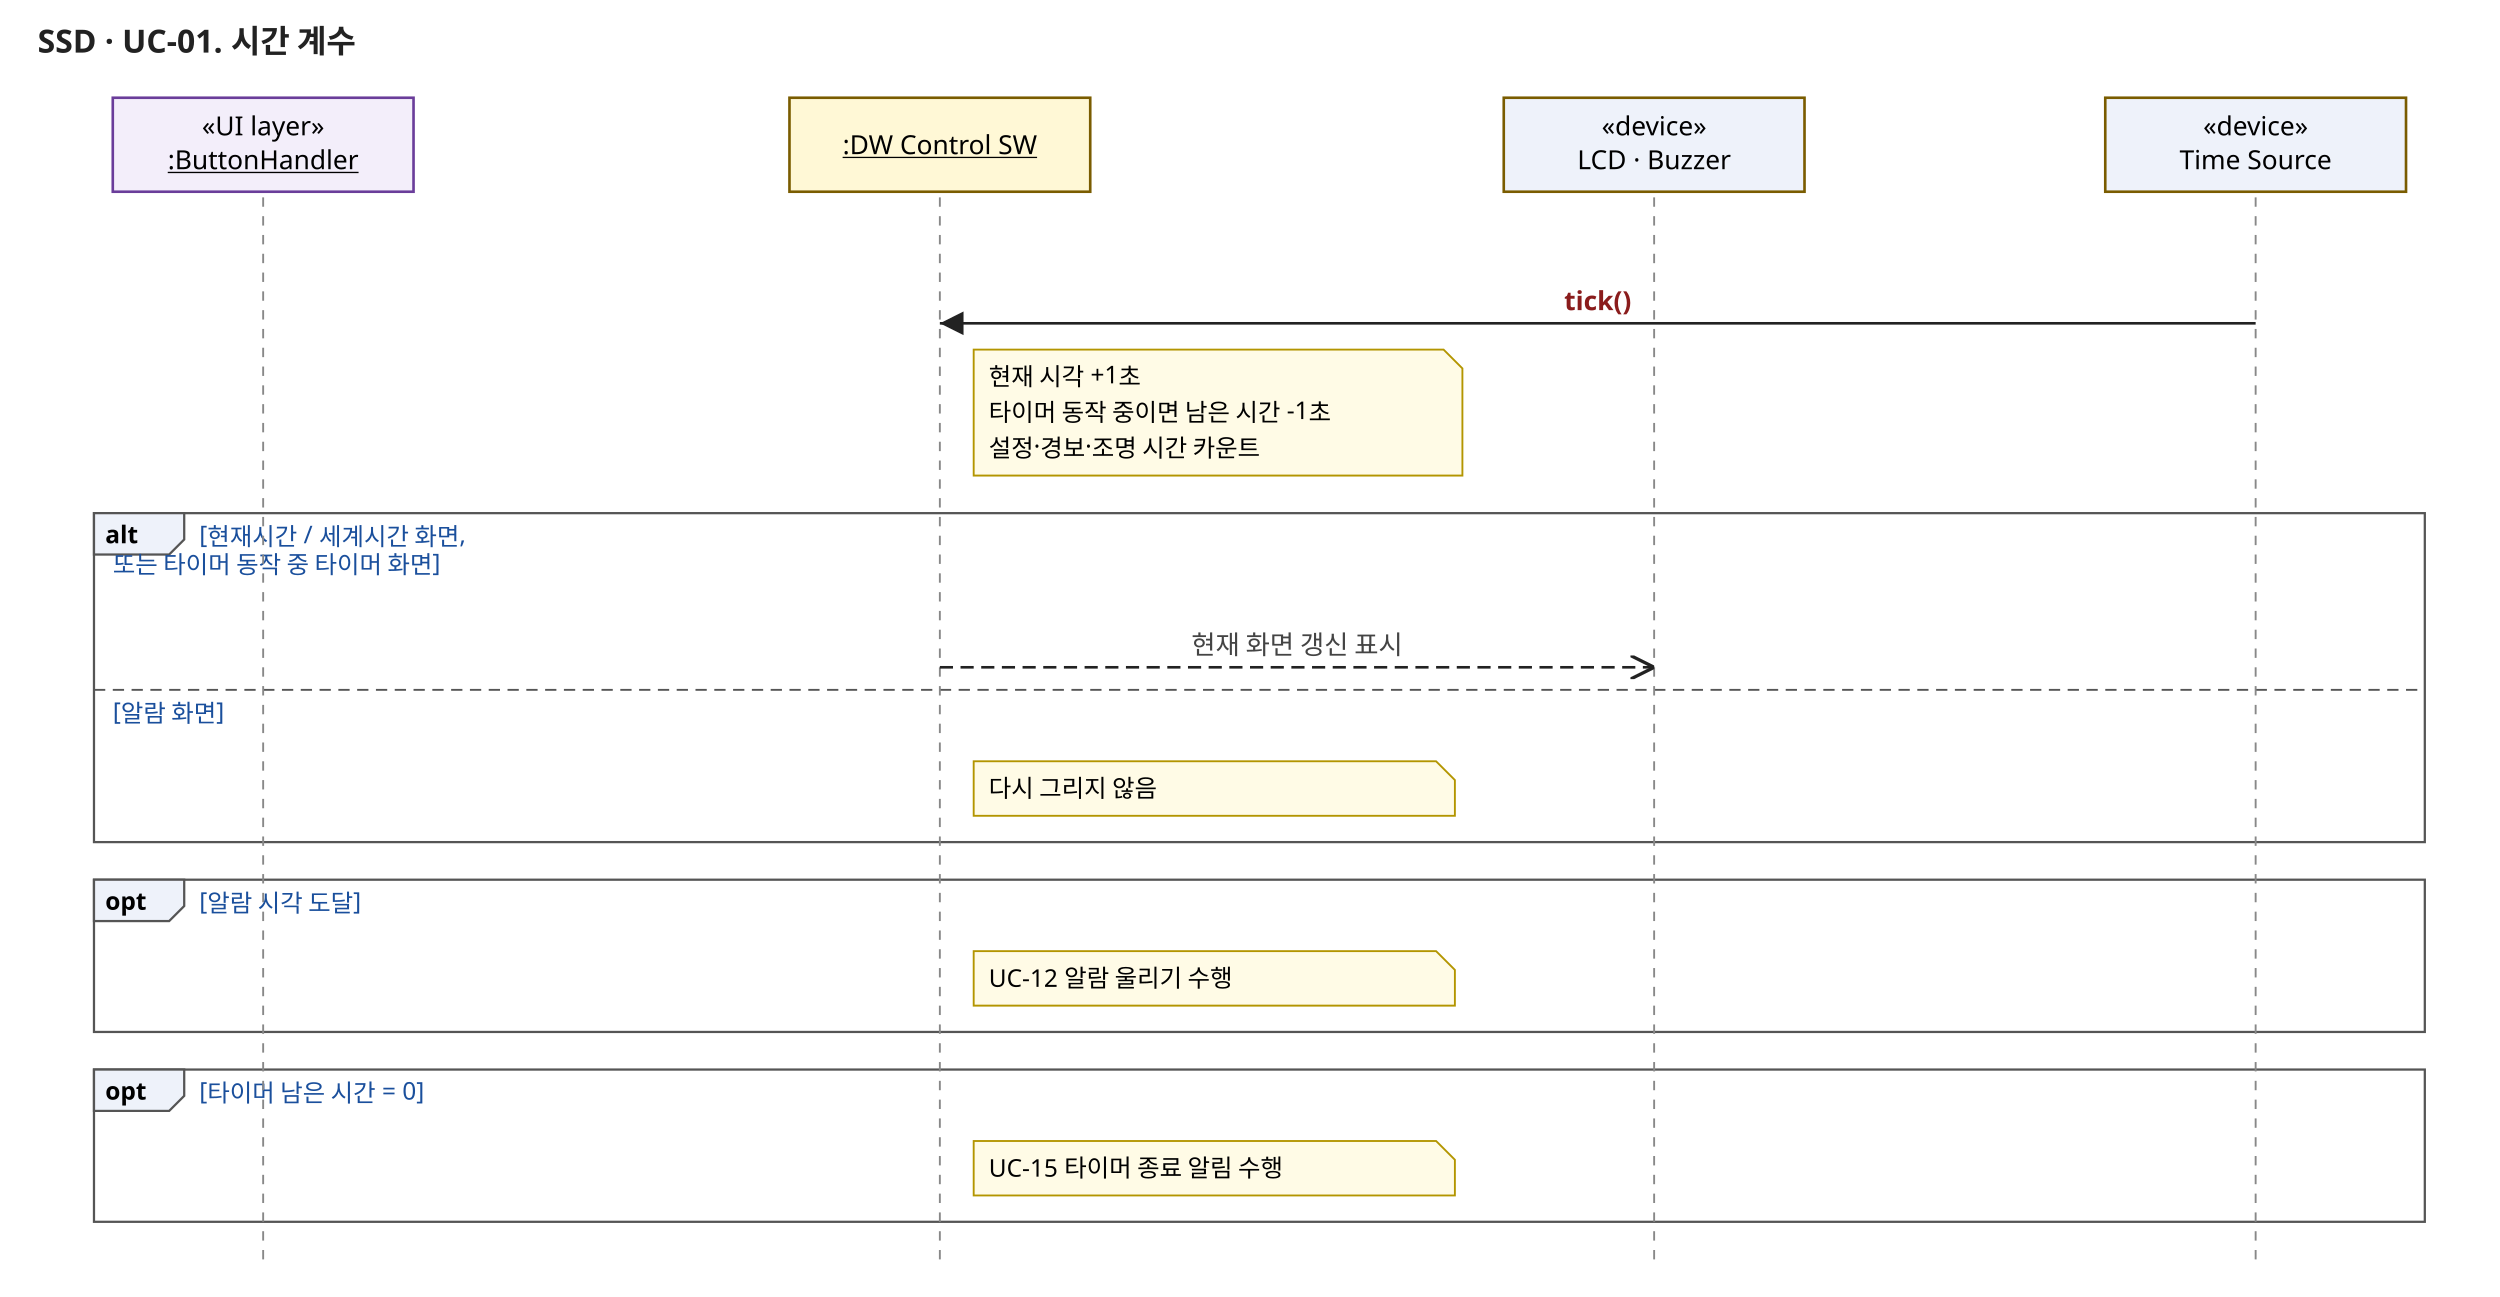
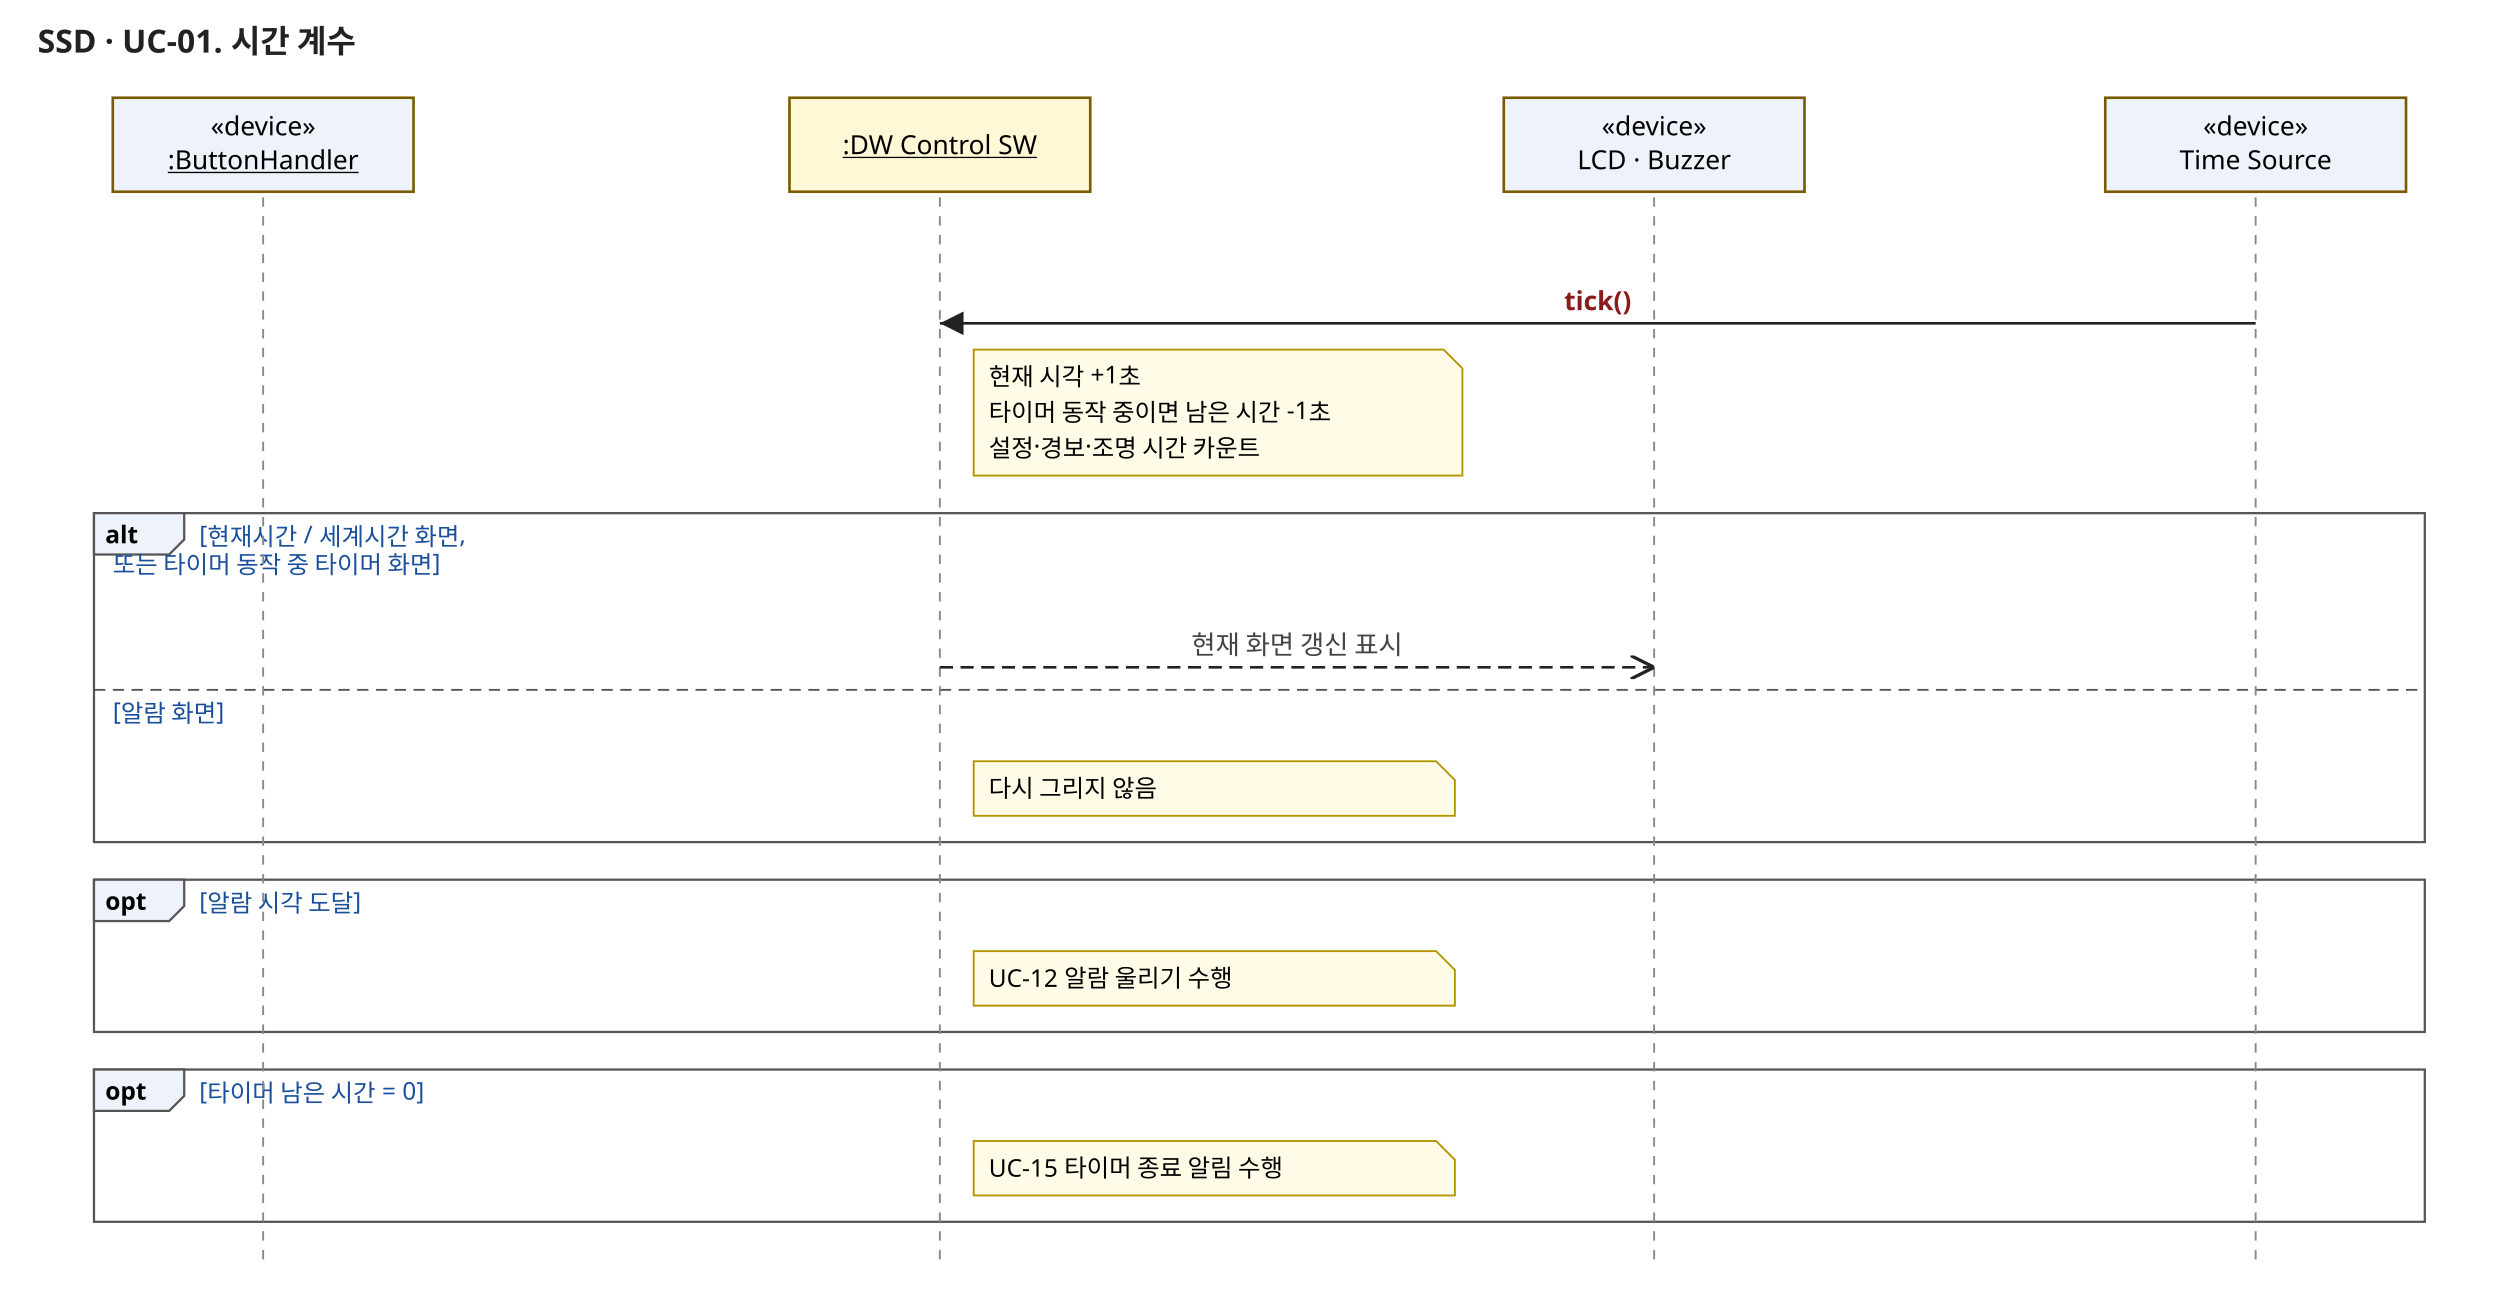
<svg xmlns="http://www.w3.org/2000/svg" width="1330" height="690" viewBox="0 0 1330 690" font-family="Malgun Gothic, Apple SD Gothic Neo, Noto Sans KR, WenQuanYi Zen Hei, sans-serif">
  <defs>
    <marker id="fill" viewBox="0 0 10 10" refX="10" refY="5" markerWidth="9" markerHeight="9" orient="auto">
      <path d="M0,0 L10,5 L0,10 z" fill="#222" />
    </marker>
    <marker id="open" viewBox="0 0 10 10" refX="10" refY="5" markerWidth="9" markerHeight="9" orient="auto">
      <path d="M0,0 L10,5 L0,10" fill="none" stroke="#222" stroke-width="1.4" />
    </marker>
  </defs>
  <rect width="1330" height="690" fill="#fff" />
  <text x="20" y="28" font-size="17" font-weight="bold" fill="#222">SSD · UC-01. 시간 계수</text>
  <rect x="50" y="273" width="1240" height="175" fill="none" stroke="#555" stroke-width="1.2" />
  <path d="M50,273 h48 v14 l-8,8 h-40 z" fill="#eef2fa" stroke="#555" stroke-width="1.2" />
  <text x="56" y="289" font-size="13" font-weight="bold">alt</text>
  <text x="106" y="289" font-size="13" fill="#1a4f9c">[현재시간 / 세계시간 화면,</text>
  <text x="60" y="305" font-size="13" fill="#1a4f9c">또는 타이머 동작 중 타이머 화면]</text>
  <line x1="50" y1="367" x2="1290" y2="367" stroke="#555" stroke-dasharray="6 4" />
  <text x="60" y="383" font-size="13" fill="#1a4f9c">[알람 화면]</text>
  <rect x="50" y="468" width="1240" height="81" fill="none" stroke="#555" stroke-width="1.2" />
  <path d="M50,468 h48 v14 l-8,8 h-40 z" fill="#eef2fa" stroke="#555" stroke-width="1.2" />
  <text x="56" y="484" font-size="13" font-weight="bold">opt</text>
  <text x="106" y="484" font-size="13" fill="#1a4f9c">[알람 시각 도달]</text>
  <rect x="50" y="569" width="1240" height="81" fill="none" stroke="#555" stroke-width="1.2" />
  <path d="M50,569 h48 v14 l-8,8 h-40 z" fill="#eef2fa" stroke="#555" stroke-width="1.2" />
  <text x="56" y="585" font-size="13" font-weight="bold">opt</text>
  <text x="106" y="585" font-size="13" fill="#1a4f9c">[타이머 남은 시간 = 0]</text>
  <line x1="140" y1="105" x2="140" y2="670" stroke="#888" stroke-dasharray="5 5" />
-   <rect x="60" y="52" width="160" height="50" fill="#f3eefa" stroke="#6a3d9a" stroke-width="1.4" />
-   <text x="140" y="72" text-anchor="middle" font-size="14">«UI layer»</text>
+   <rect x="60" y="52" width="160" height="50" fill="#eef2fa" stroke="#7a5c00" stroke-width="1.4" />
+   <text x="140" y="72" text-anchor="middle" font-size="14">«device»</text>
  <text x="140" y="90" text-anchor="middle" font-size="14" text-decoration="underline">:ButtonHandler</text>
  <line x1="500" y1="105" x2="500" y2="670" stroke="#888" stroke-dasharray="5 5" />
  <rect x="420" y="52" width="160" height="50" fill="#fff8d6" stroke="#7a5c00" stroke-width="1.4" />
  <text x="500" y="82" text-anchor="middle" font-size="14" text-decoration="underline">:DW Control SW</text>
  <line x1="880" y1="105" x2="880" y2="670" stroke="#888" stroke-dasharray="5 5" />
  <rect x="800" y="52" width="160" height="50" fill="#eef2fa" stroke="#7a5c00" stroke-width="1.4" />
  <text x="880" y="72" text-anchor="middle" font-size="14">«device»</text>
  <text x="880" y="90" text-anchor="middle" font-size="14">LCD · Buzzer</text>
  <line x1="1200" y1="105" x2="1200" y2="670" stroke="#888" stroke-dasharray="5 5" />
  <rect x="1120" y="52" width="160" height="50" fill="#eef2fa" stroke="#7a5c00" stroke-width="1.4" />
  <text x="1200" y="72" text-anchor="middle" font-size="14">«device»</text>
  <text x="1200" y="90" text-anchor="middle" font-size="14">Time Source</text>
  <line x1="1200" y1="172" x2="500" y2="172" stroke="#222" stroke-width="1.4" marker-end="url(#fill)" />
  <text x="850.0" y="165" text-anchor="middle" font-size="14" font-weight="bold" fill="#8a1c1c">tick()</text>
  <path d="M518,186 h250 l10,10 v57 h-260 z" fill="#fffbe6" stroke="#b39500" />
  <text x="526" y="205" font-size="13">현재 시각 +1초</text>
  <text x="526" y="224" font-size="13">타이머 동작 중이면 남은 시간 -1초</text>
  <text x="526" y="243" font-size="13">설정·경보·조명 시간 카운트</text>
  <line x1="500" y1="355" x2="880" y2="355" stroke="#222" stroke-width="1.4" stroke-dasharray="7 4" marker-end="url(#open)" />
  <text x="690.0" y="348" text-anchor="middle" font-size="14" font-weight="normal" fill="#444">현재 화면 갱신 표시</text>
  <path d="M518,405 h246 l10,10 v19 h-256 z" fill="#fffbe6" stroke="#b39500" />
  <text x="526" y="424" font-size="13">다시 그리지 않음</text>
  <path d="M518,506 h246 l10,10 v19 h-256 z" fill="#fffbe6" stroke="#b39500" />
  <text x="526" y="525" font-size="13">UC-12 알람 울리기 수행</text>
  <path d="M518,607 h246 l10,10 v19 h-256 z" fill="#fffbe6" stroke="#b39500" />
  <text x="526" y="626" font-size="13">UC-15 타이머 종료 알림 수행</text>
</svg>
